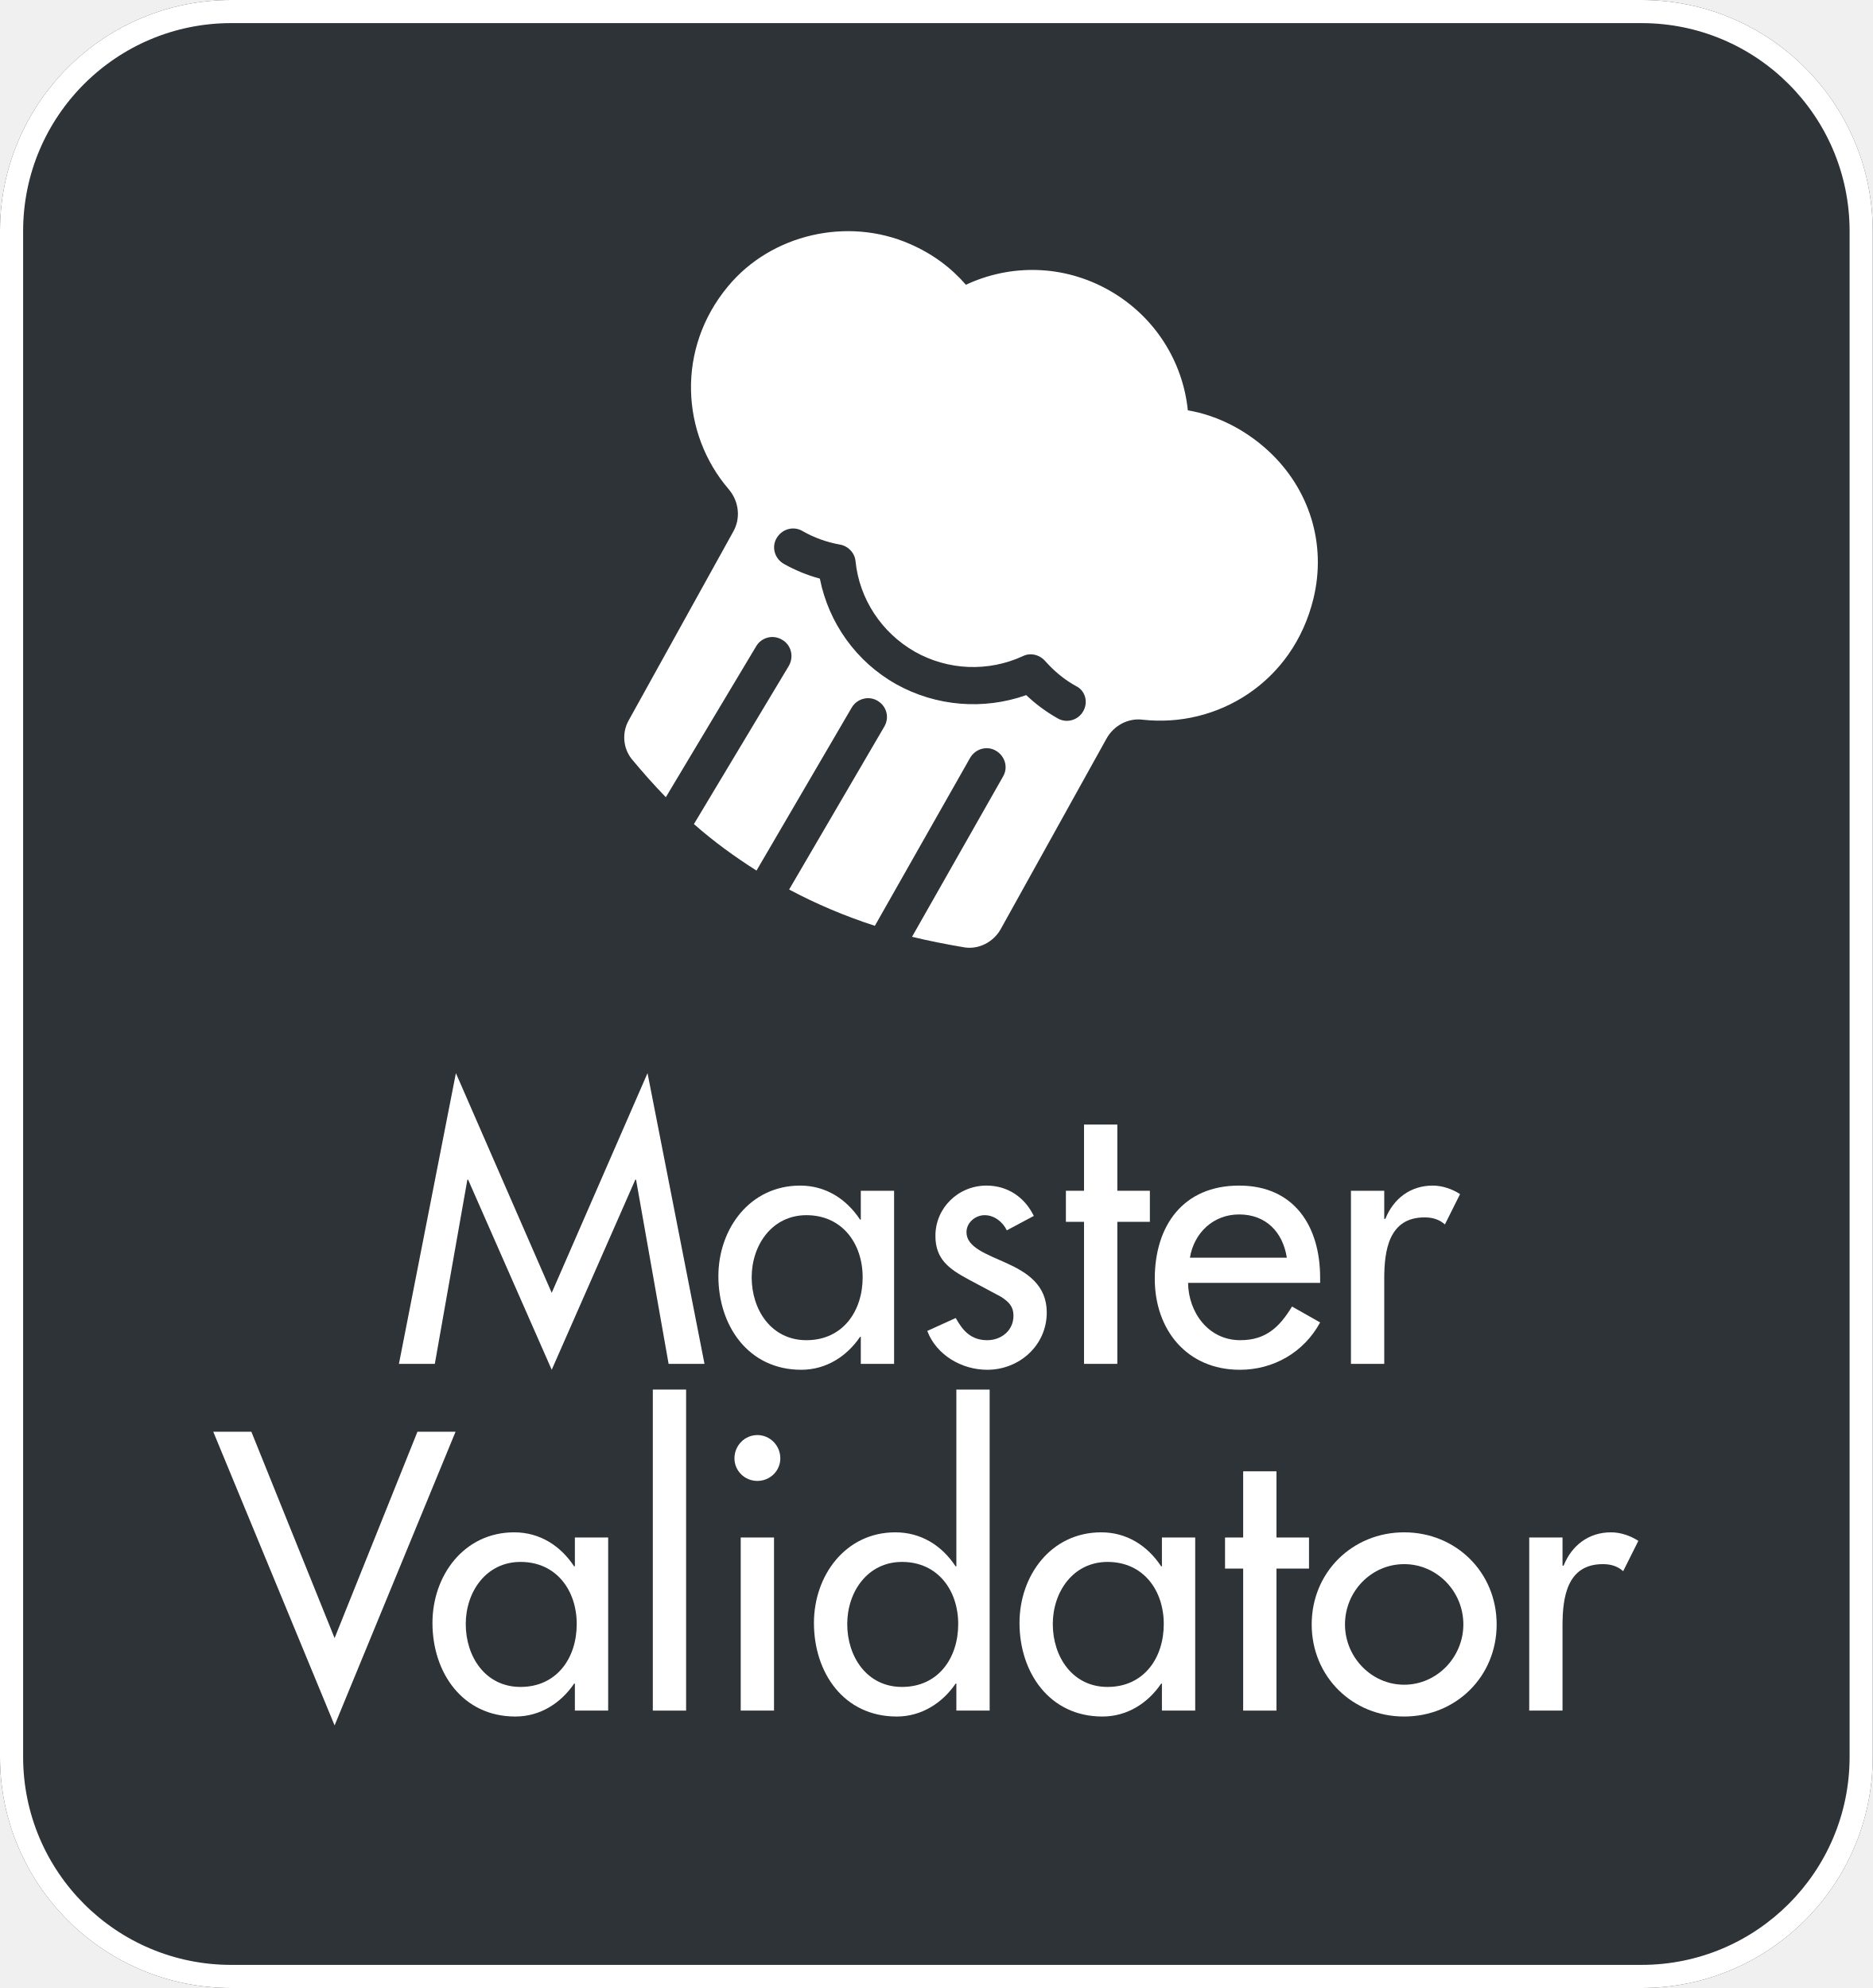
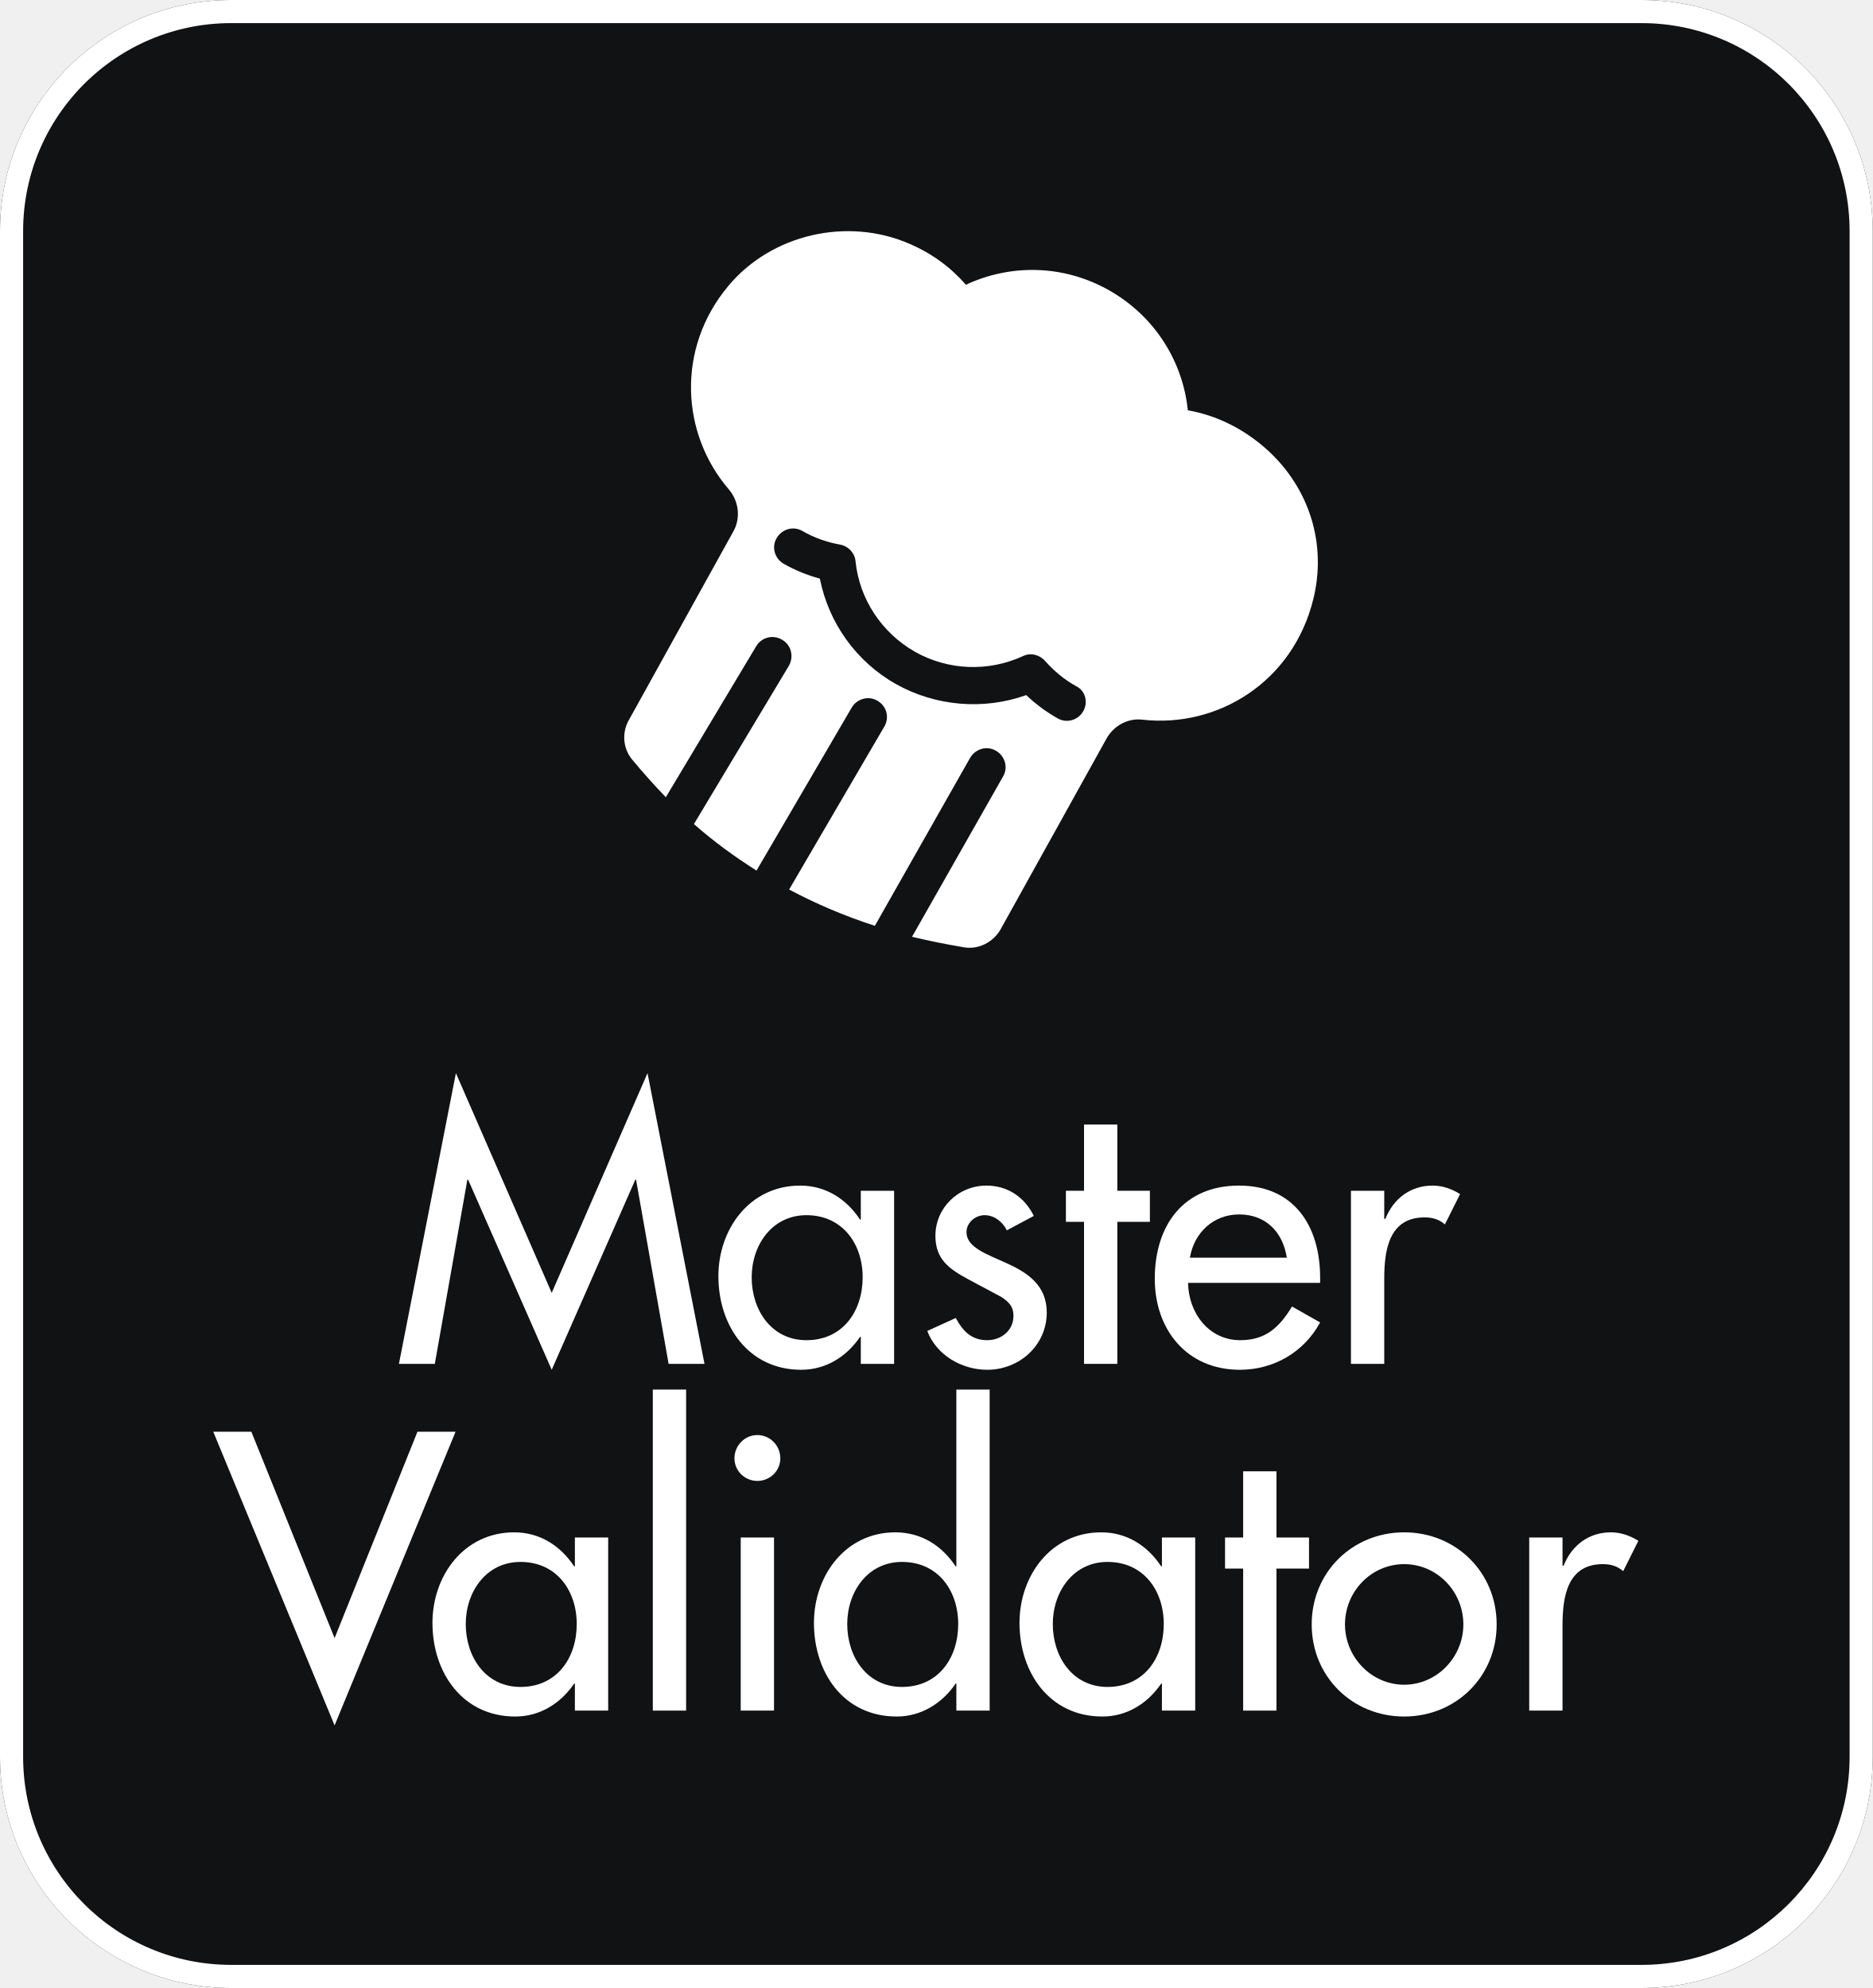
<svg xmlns="http://www.w3.org/2000/svg" width="81" height="86" viewBox="0 0 81 86" fill="none">
-   <path d="M0 10C0 4.477 4.477 0 10 0H71C76.523 0 81 4.477 81 10V76C81 81.523 76.523 86 71 86H10C4.477 86 0 81.523 0 76V10Z" fill="#2E3338" />
+   <path d="M0 10C0 4.477 4.477 0 10 0H71C76.523 0 81 4.477 81 10V76C81 81.523 76.523 86 71 86H10C4.477 86 0 81.523 0 76V10Z" fill="#111214" />
  <path fill-rule="evenodd" clip-rule="evenodd" d="M71 1H10C5.029 1 1 5.029 1 10V76C1 80.971 5.029 85 10 85H71C75.971 85 80 80.971 80 76V10C80 5.029 75.971 1 71 1ZM10 0C4.477 0 0 4.477 0 10V76C0 81.523 4.477 86 10 86H71C76.523 86 81 81.523 81 76V10C81 4.477 76.523 0 71 0H10Z" fill="white" />
  <path d="M54.856 19.501C53.822 18.552 52.608 17.963 51.377 17.75C51.164 15.656 49.966 13.693 47.981 12.564C45.995 11.435 43.698 11.419 41.778 12.319C41.139 11.582 40.334 10.977 39.35 10.552C36.659 9.374 33.361 10.126 31.49 12.384C29.242 15.084 29.456 18.765 31.523 21.17C31.966 21.693 32.048 22.43 31.703 23.019L27.191 31.166C26.896 31.69 26.945 32.361 27.323 32.835C27.798 33.408 28.291 33.964 28.799 34.487L32.705 27.96C32.934 27.567 33.443 27.436 33.837 27.681C34.23 27.91 34.345 28.418 34.116 28.81L30.014 35.649C30.867 36.402 31.769 37.056 32.721 37.661L36.839 30.61C37.069 30.217 37.578 30.087 37.955 30.316C38.349 30.545 38.48 31.035 38.251 31.428L34.132 38.48C35.297 39.101 36.528 39.625 37.84 40.05L41.959 32.786C42.189 32.393 42.681 32.246 43.075 32.475C43.468 32.704 43.616 33.195 43.386 33.588L39.448 40.525C40.187 40.705 40.942 40.852 41.713 40.983C42.336 41.081 42.96 40.754 43.272 40.214L47.85 31.968C48.161 31.395 48.785 31.052 49.425 31.134C52.641 31.494 55.923 29.53 56.809 25.898C57.383 23.542 56.645 21.154 54.856 19.501ZM46.849 30.774C46.701 31.035 46.422 31.183 46.143 31.183C46.012 31.183 45.864 31.15 45.733 31.068C45.241 30.79 44.781 30.446 44.387 30.07C42.55 30.724 40.482 30.561 38.759 29.596C37.036 28.63 35.839 26.945 35.461 25.031C34.92 24.884 34.395 24.671 33.902 24.393C33.508 24.164 33.361 23.673 33.59 23.28C33.82 22.888 34.312 22.741 34.706 22.97C35.215 23.264 35.773 23.46 36.331 23.558C36.692 23.624 36.971 23.919 37.004 24.278C37.168 25.915 38.136 27.371 39.563 28.189C41.007 29.007 42.746 29.072 44.24 28.385C44.568 28.221 44.962 28.32 45.208 28.598C45.585 29.023 46.028 29.399 46.537 29.677C46.947 29.874 47.078 30.381 46.849 30.774Z" fill="white" />
  <path d="M23.863 59.256L27.479 51.032H27.511L28.919 59H30.471L28.007 46.424L23.863 55.928L19.719 46.424L17.255 59H18.807L20.215 51.032H20.247L23.863 59.256Z" fill="white" />
  <path d="M34.88 57.976C33.36 57.976 32.512 56.664 32.512 55.256C32.512 53.864 33.392 52.568 34.88 52.568C36.432 52.568 37.312 53.8 37.312 55.256C37.312 56.728 36.448 57.976 34.88 57.976ZM38.672 51.512H37.232V52.76H37.2C36.608 51.864 35.712 51.288 34.608 51.288C32.432 51.288 31.072 53.16 31.072 55.208C31.072 57.352 32.368 59.256 34.656 59.256C35.728 59.256 36.624 58.68 37.2 57.832H37.232V59H38.672V51.512Z" fill="white" />
  <path d="M44.715 52.6C44.315 51.784 43.579 51.288 42.667 51.288C41.451 51.288 40.459 52.248 40.459 53.464C40.459 54.488 41.067 54.904 41.899 55.352L43.307 56.104C43.643 56.328 43.835 56.52 43.835 56.92C43.835 57.56 43.307 57.976 42.699 57.976C42.011 57.976 41.643 57.576 41.339 57.016L40.107 57.576C40.507 58.632 41.611 59.256 42.699 59.256C44.091 59.256 45.275 58.2 45.275 56.776C45.275 55.592 44.427 55.048 43.547 54.648C42.667 54.248 41.803 53.96 41.803 53.304C41.803 52.888 42.187 52.568 42.587 52.568C43.003 52.568 43.371 52.856 43.547 53.224L44.715 52.6Z" fill="white" />
  <path d="M48.327 52.856H49.735V51.512H48.327V48.648H46.887V51.512H46.103V52.856H46.887V59H48.327V52.856Z" fill="white" />
  <path d="M57.099 55.496V55.272C57.099 53.048 55.979 51.288 53.595 51.288C51.179 51.288 49.947 53.016 49.947 55.32C49.947 57.528 51.339 59.256 53.627 59.256C55.083 59.256 56.395 58.504 57.099 57.208L55.883 56.52C55.339 57.416 54.747 57.976 53.643 57.976C52.267 57.976 51.403 56.776 51.387 55.496H57.099ZM51.467 54.408C51.643 53.336 52.475 52.536 53.595 52.536C54.747 52.536 55.483 53.288 55.659 54.408H51.467Z" fill="white" />
  <path d="M59.872 51.512H58.432V59H59.872V55.32C59.872 54.104 60.064 52.664 61.616 52.664C61.952 52.664 62.24 52.744 62.496 52.968L63.152 51.656C62.8 51.432 62.384 51.288 61.968 51.288C61.008 51.288 60.272 51.848 59.92 52.728H59.872V51.512Z" fill="white" />
  <path d="M10.872 61.936H9.224L14.472 74.64L19.704 61.936H18.056L14.472 70.864L10.872 61.936Z" fill="white" />
  <path d="M22.513 72.976C20.993 72.976 20.145 71.664 20.145 70.256C20.145 68.864 21.025 67.568 22.513 67.568C24.065 67.568 24.945 68.8 24.945 70.256C24.945 71.728 24.081 72.976 22.513 72.976ZM26.305 66.512H24.865V67.76H24.833C24.241 66.864 23.345 66.288 22.241 66.288C20.065 66.288 18.705 68.16 18.705 70.208C18.705 72.352 20.001 74.256 22.289 74.256C23.361 74.256 24.257 73.68 24.833 72.832H24.865V74H26.305V66.512Z" fill="white" />
  <path d="M29.676 60.112H28.236V74H29.676V60.112Z" fill="white" />
  <path d="M33.478 66.512H32.038V74H33.478V66.512ZM32.758 62.08C32.215 62.08 31.767 62.528 31.767 63.088C31.767 63.632 32.215 64.064 32.758 64.064C33.303 64.064 33.751 63.632 33.751 63.088C33.751 62.528 33.303 62.08 32.758 62.08Z" fill="white" />
  <path d="M39.013 72.976C37.493 72.976 36.645 71.664 36.645 70.256C36.645 68.864 37.525 67.568 39.013 67.568C40.565 67.568 41.445 68.8 41.445 70.256C41.445 71.728 40.581 72.976 39.013 72.976ZM41.365 74H42.805V60.112H41.365V67.76H41.333C40.741 66.864 39.845 66.288 38.725 66.288C36.565 66.288 35.205 68.16 35.205 70.208C35.205 72.352 36.485 74.256 38.789 74.256C39.845 74.256 40.757 73.68 41.333 72.832H41.365V74Z" fill="white" />
  <path d="M47.904 72.976C46.384 72.976 45.536 71.664 45.536 70.256C45.536 68.864 46.416 67.568 47.904 67.568C49.456 67.568 50.336 68.8 50.336 70.256C50.336 71.728 49.472 72.976 47.904 72.976ZM51.696 66.512H50.256V67.76H50.224C49.632 66.864 48.736 66.288 47.632 66.288C45.456 66.288 44.096 68.16 44.096 70.208C44.096 72.352 45.392 74.256 47.68 74.256C48.752 74.256 49.648 73.68 50.224 72.832H50.256V74H51.696V66.512Z" fill="white" />
  <path d="M55.21 67.856H56.618V66.512H55.21V63.648H53.77V66.512H52.986V67.856H53.77V74H55.21V67.856Z" fill="white" />
  <path d="M60.734 66.288C58.494 66.288 56.734 68.016 56.734 70.272C56.734 72.528 58.494 74.256 60.734 74.256C62.974 74.256 64.734 72.528 64.734 70.272C64.734 68.016 62.974 66.288 60.734 66.288ZM60.734 67.664C62.158 67.664 63.294 68.848 63.294 70.272C63.294 71.68 62.158 72.88 60.734 72.88C59.31 72.88 58.174 71.68 58.174 70.272C58.174 68.848 59.31 67.664 60.734 67.664Z" fill="white" />
  <path d="M67.583 66.512H66.143V74H67.583V70.32C67.583 69.104 67.775 67.664 69.327 67.664C69.663 67.664 69.951 67.744 70.207 67.968L70.863 66.656C70.511 66.432 70.095 66.288 69.679 66.288C68.719 66.288 67.983 66.848 67.631 67.728H67.583V66.512Z" fill="white" />
</svg>
